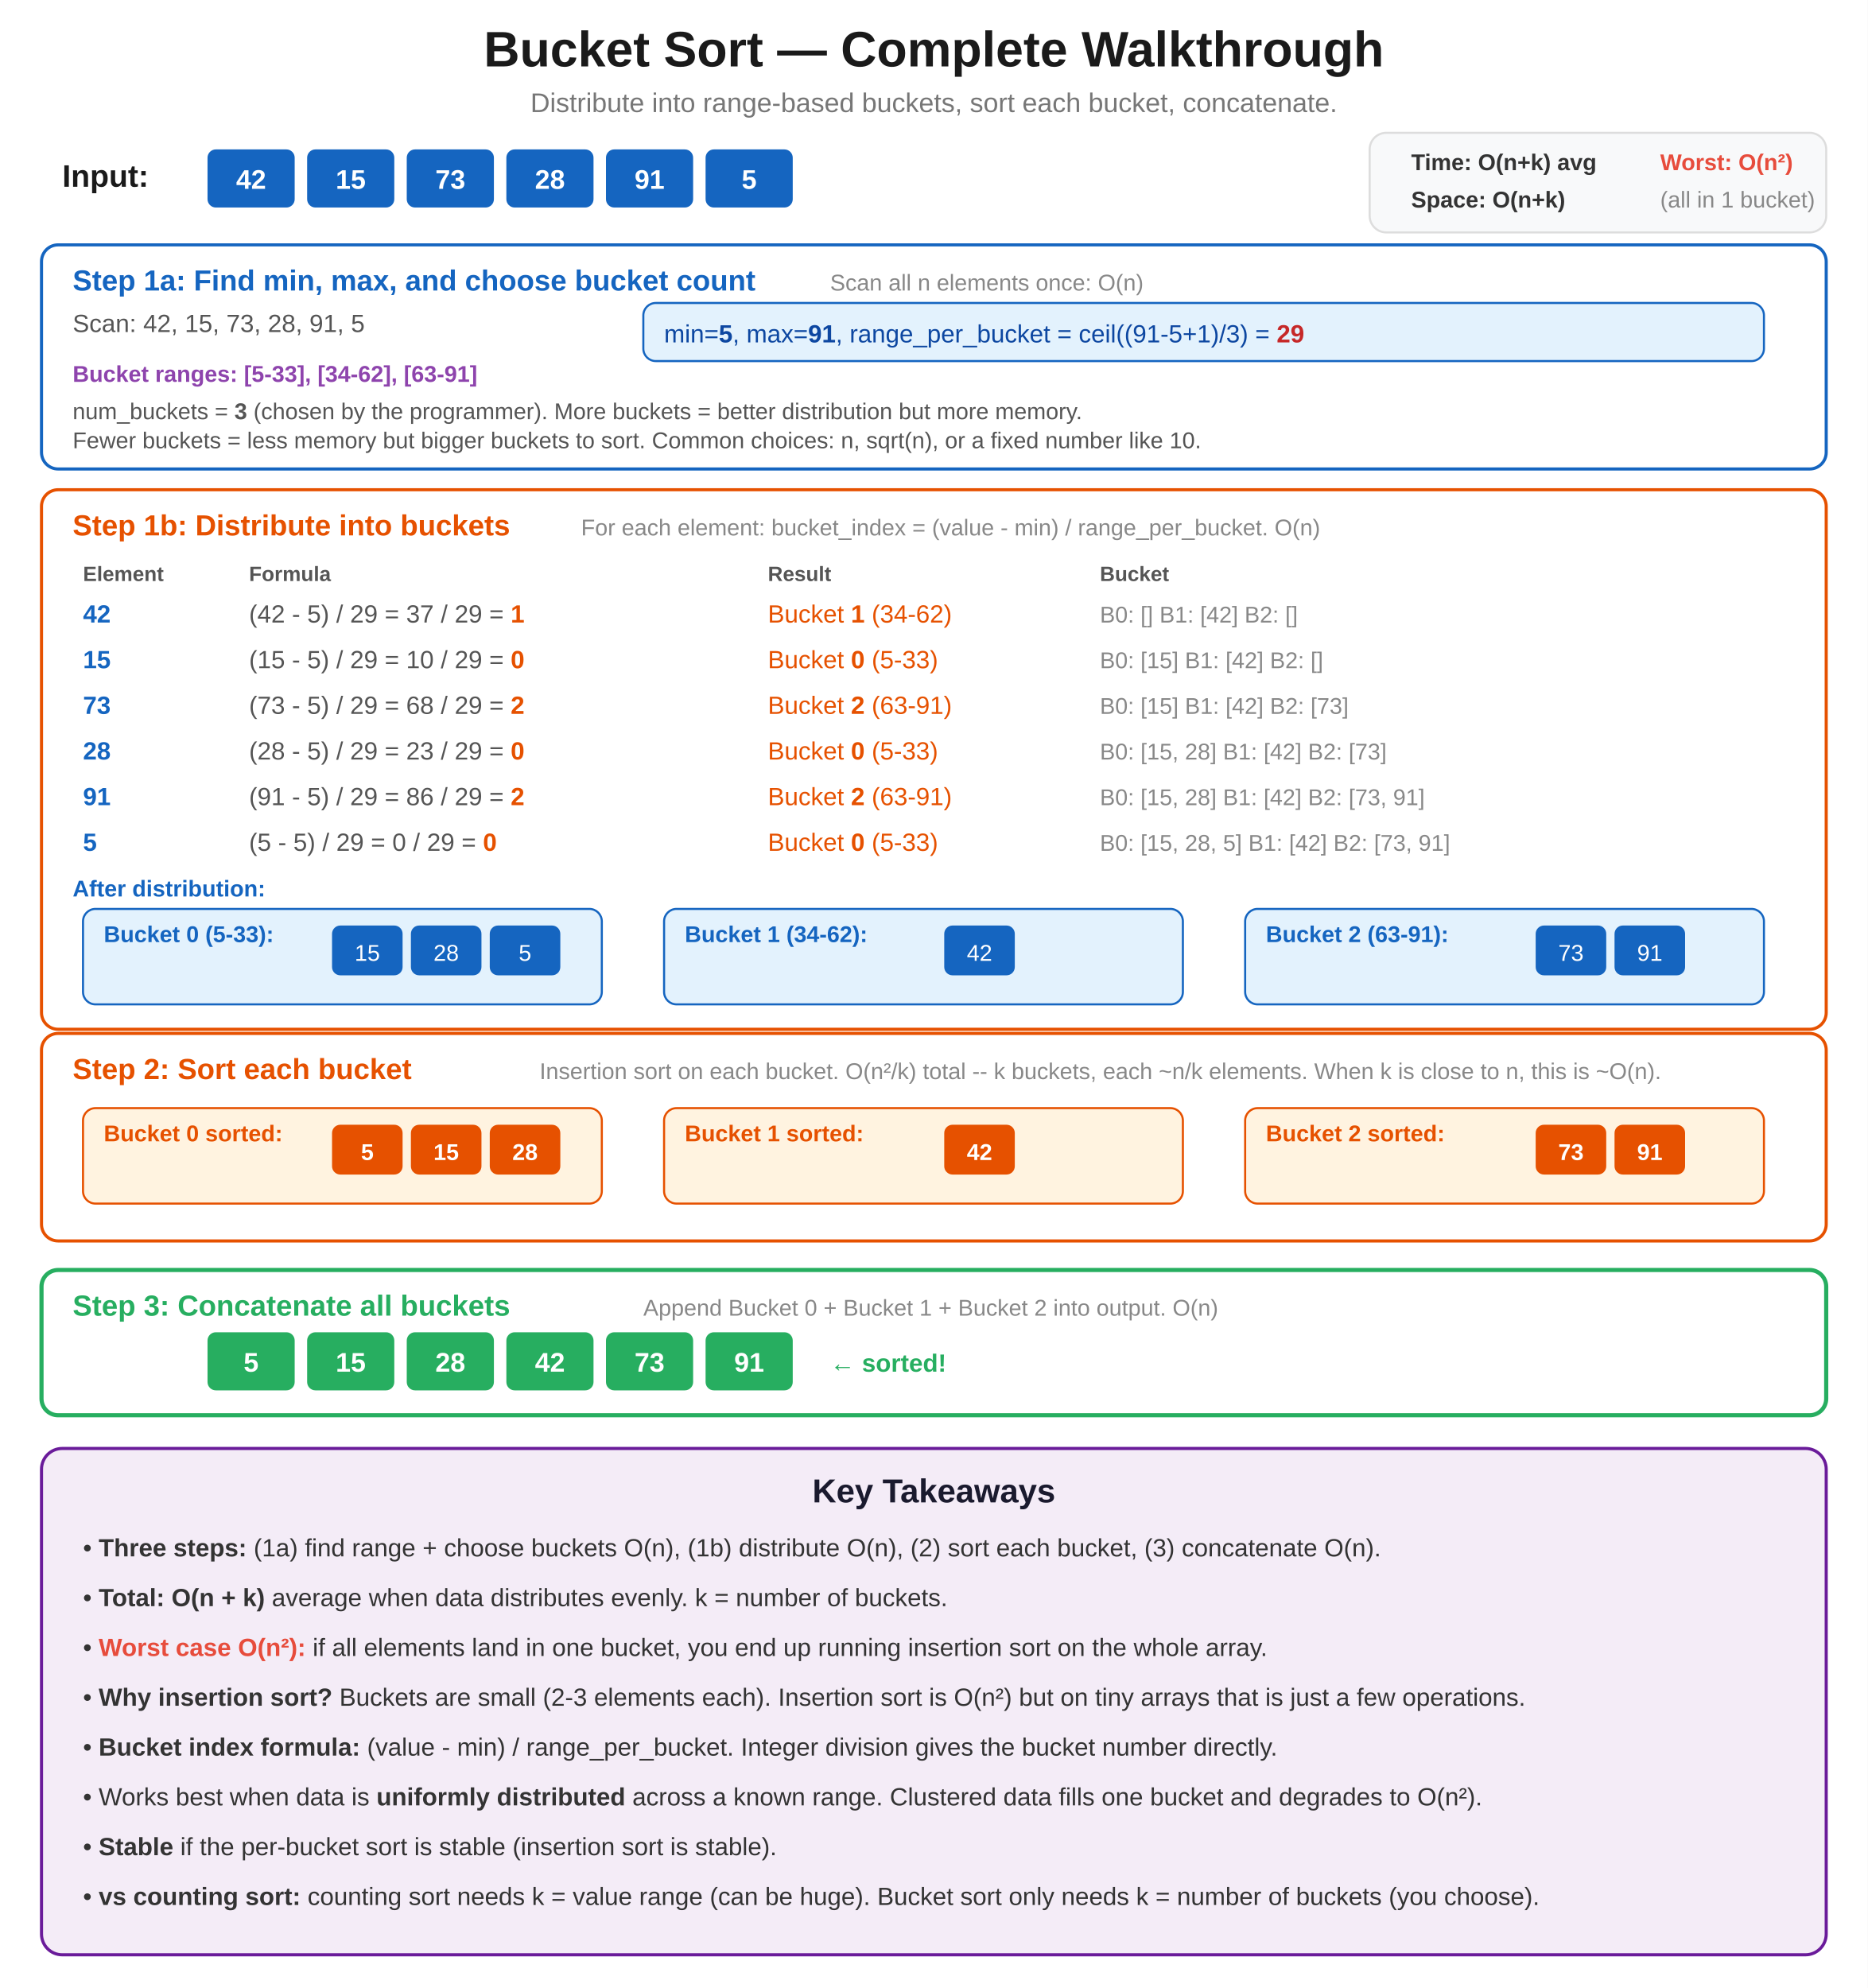
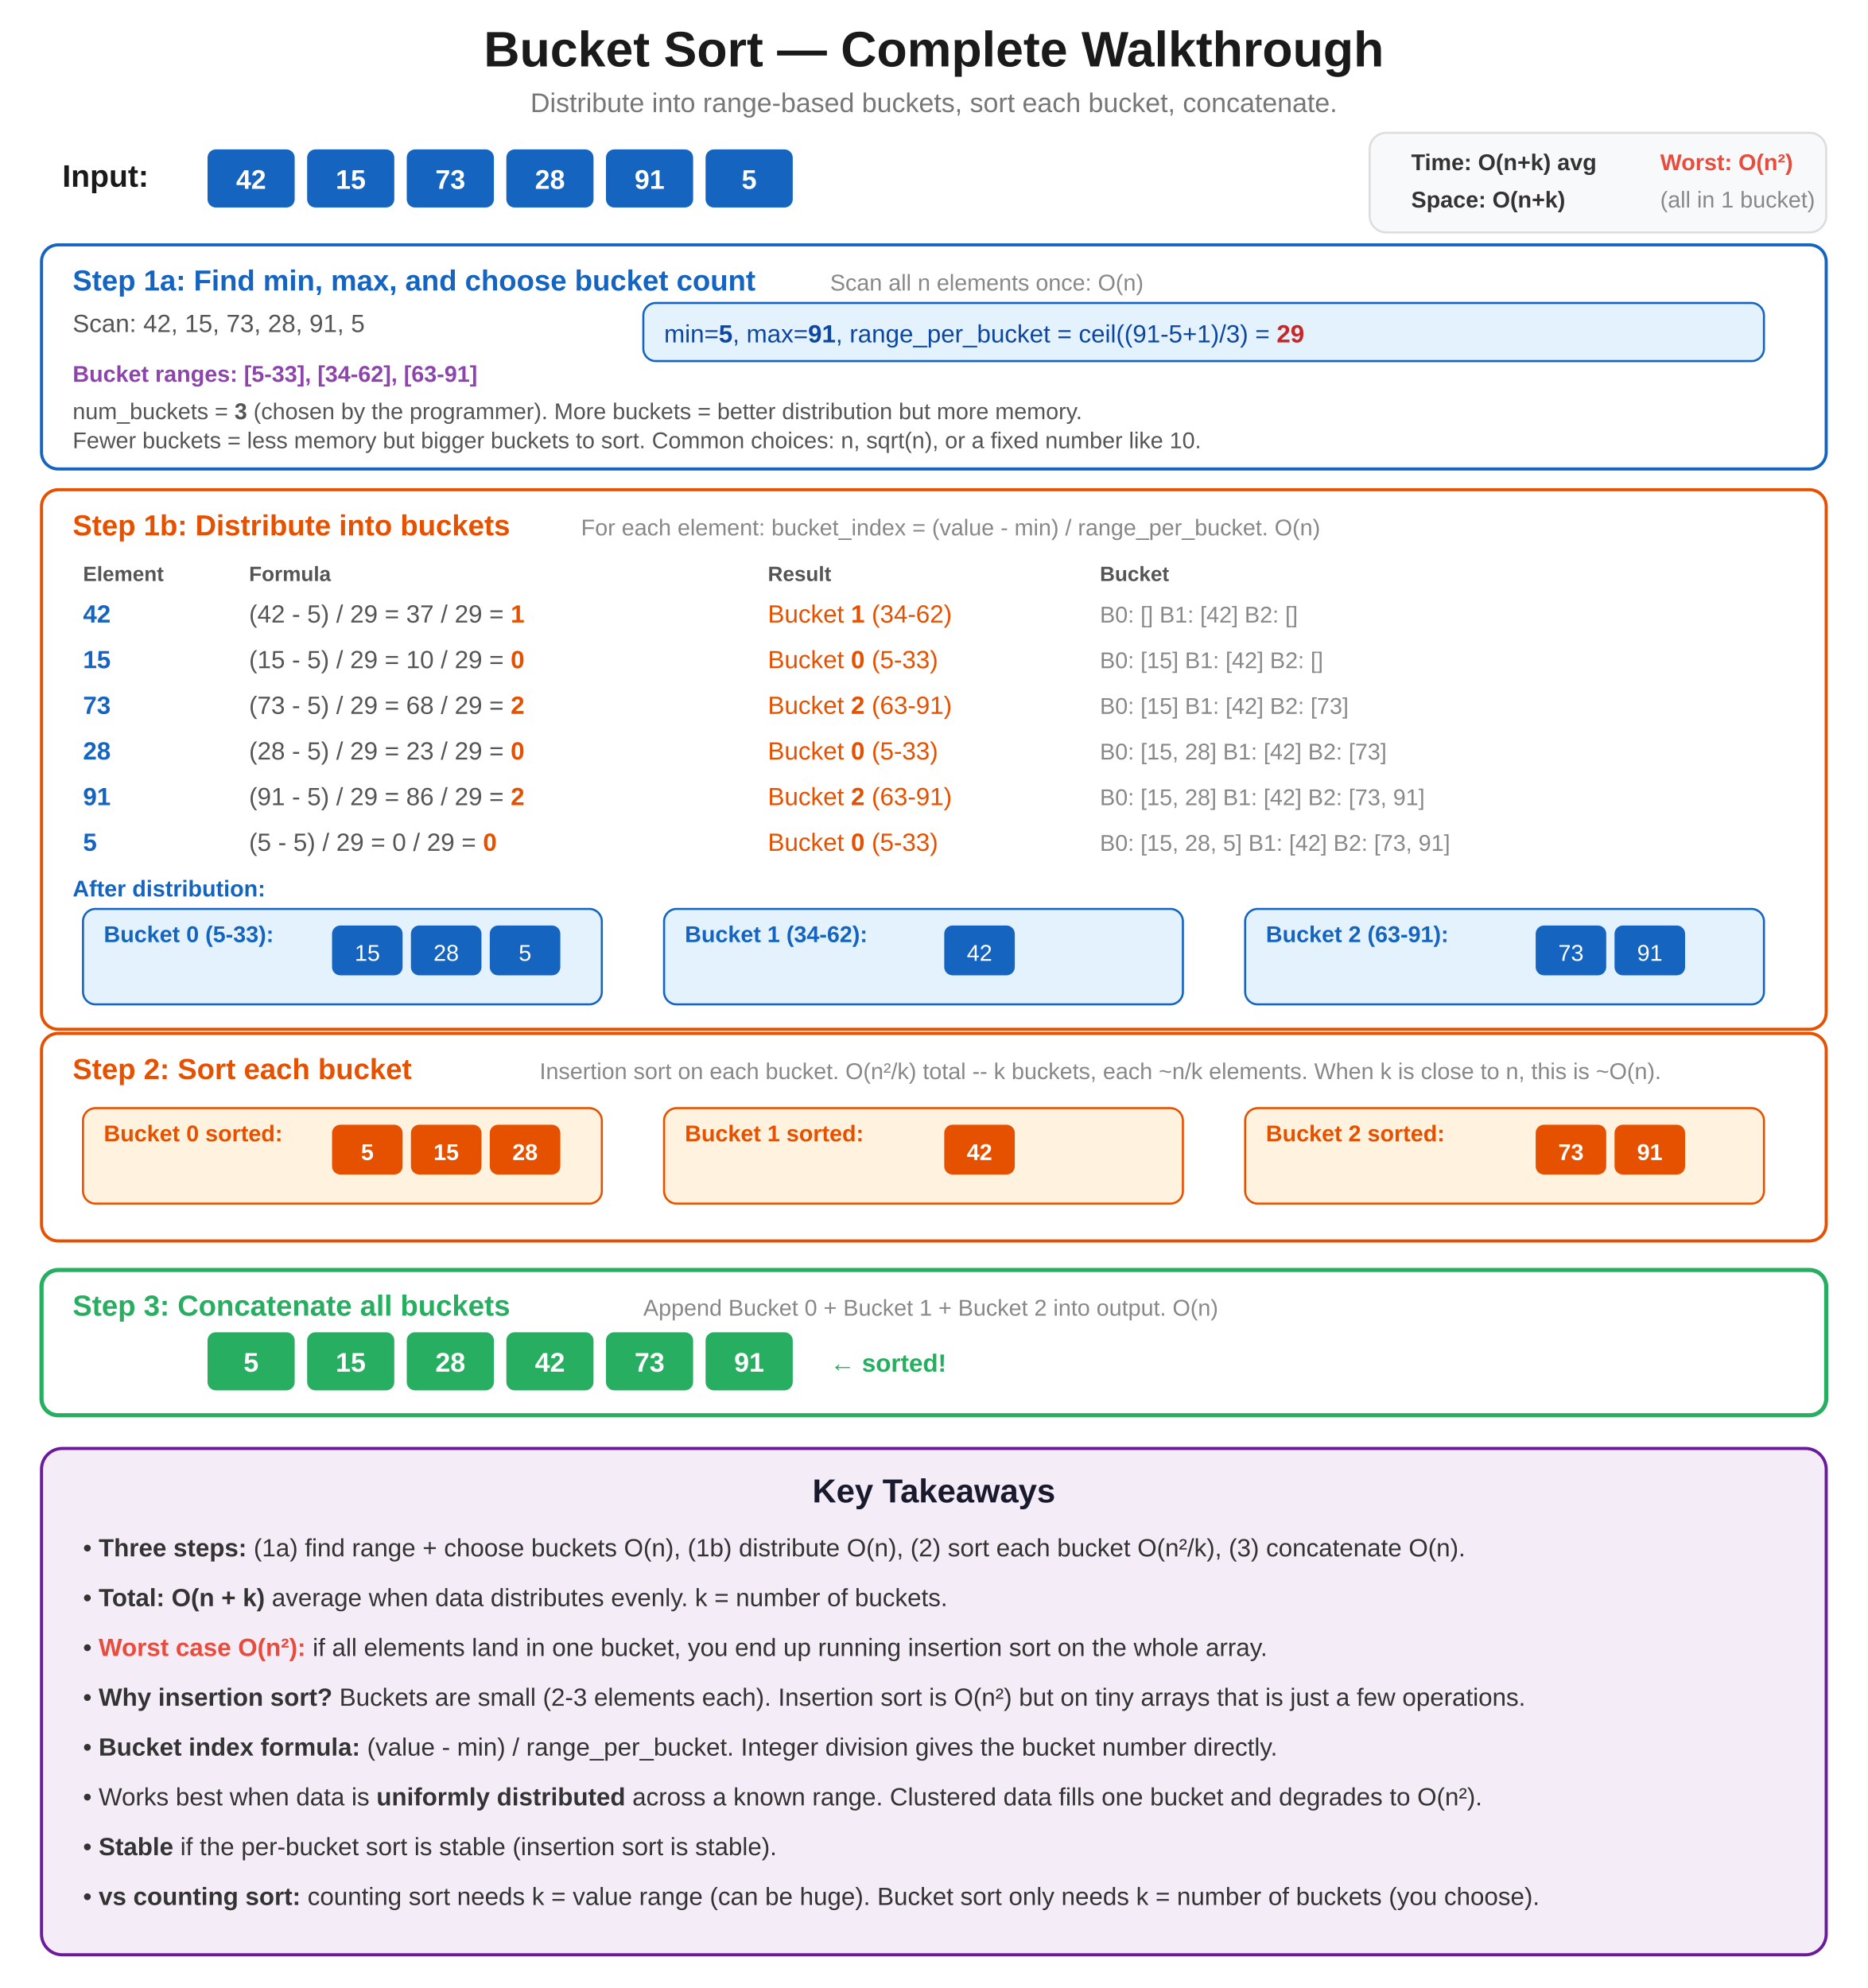
<svg xmlns="http://www.w3.org/2000/svg" viewBox="0 0 900 958" font-family="'Segoe UI', Arial, sans-serif">
  <rect width="100%" height="100%" fill="white" />
  <text x="450" y="32" text-anchor="middle" fill="#1a1a1a" font-size="24" font-weight="bold">Bucket Sort — Complete Walkthrough</text>
  <text x="450" y="54" text-anchor="middle" fill="#777" font-size="13">Distribute into range-based buckets, sort each bucket, concatenate.</text>
  <rect x="660" y="64" width="220" height="48" rx="8" fill="#f8f9fa" stroke="#ddd" stroke-width="1" />
  <text x="680" y="82" fill="#333" font-size="11" font-weight="bold">Time: O(n+k) avg</text>
  <text x="680" y="100" fill="#333" font-size="11" font-weight="bold">Space: O(n+k)</text>
  <text x="800" y="82" fill="#e74c3c" font-size="11" font-weight="bold">Worst: O(n²)</text>
  <text x="800" y="100" fill="#888" font-size="11">(all in 1 bucket)</text>
  <text x="30" y="90" fill="#1a1a1a" font-size="15" font-weight="bold">Input:</text>
  <rect x="100" y="72" width="42" height="28" rx="4" fill="#1565c0" />
  <text x="121" y="91" text-anchor="middle" fill="#fff" font-size="13" font-weight="bold">42</text>
  <rect x="148" y="72" width="42" height="28" rx="4" fill="#1565c0" />
  <text x="169" y="91" text-anchor="middle" fill="#fff" font-size="13" font-weight="bold">15</text>
  <rect x="196" y="72" width="42" height="28" rx="4" fill="#1565c0" />
  <text x="217" y="91" text-anchor="middle" fill="#fff" font-size="13" font-weight="bold">73</text>
  <rect x="244" y="72" width="42" height="28" rx="4" fill="#1565c0" />
  <text x="265" y="91" text-anchor="middle" fill="#fff" font-size="13" font-weight="bold">28</text>
  <rect x="292" y="72" width="42" height="28" rx="4" fill="#1565c0" />
  <text x="313" y="91" text-anchor="middle" fill="#fff" font-size="13" font-weight="bold">91</text>
  <rect x="340" y="72" width="42" height="28" rx="4" fill="#1565c0" />
  <text x="361" y="91" text-anchor="middle" fill="#fff" font-size="13" font-weight="bold">5</text>
  <rect x="20" y="118" width="860" height="108" rx="8" fill="#fff" stroke="#1565c0" stroke-width="1.5" />
  <text x="35" y="140" fill="#1565c0" font-size="14" font-weight="bold">Step 1a: Find min, max, and choose bucket count</text>
  <text x="400" y="140" fill="#888" font-size="11">Scan all n elements once: O(n)</text>
  <text x="35" y="160" fill="#555" font-size="12">Scan: 42, 15, 73, 28, 91, 5</text>
  <rect x="310" y="146" width="540" height="28" rx="6" fill="#e3f2fd" stroke="#1565c0" stroke-width="1" />
  <text x="320" y="165" fill="#0d47a1" font-size="12">min=<tspan font-weight="bold">5</tspan>, max=<tspan font-weight="bold">91</tspan>, range_per_bucket = ceil((91-5+1)/3) = <tspan font-weight="bold" fill="#c62828">29</tspan>
  </text>
  <text x="35" y="184" fill="#8e44ad" font-size="11" font-weight="bold">Bucket ranges: [5-33], [34-62], [63-91]</text>
  <text x="35" y="202" fill="#555" font-size="11">num_buckets = <tspan font-weight="bold">3</tspan> (chosen by the programmer). More buckets = better distribution but more memory.</text>
  <text x="35" y="216" fill="#555" font-size="11">Fewer buckets = less memory but bigger buckets to sort. Common choices: n, sqrt(n), or a fixed number like 10.</text>
  <rect x="20" y="236" width="860" height="260" rx="8" fill="#fff" stroke="#e65100" stroke-width="1.5" />
  <text x="35" y="258" fill="#e65100" font-size="14" font-weight="bold">Step 1b: Distribute into buckets</text>
  <text x="280" y="258" fill="#888" font-size="11">For each element: bucket_index = (value - min) / range_per_bucket. O(n)</text>
  <text x="40" y="280" fill="#555" font-size="10" font-weight="bold">Element</text>
  <text x="120" y="280" fill="#555" font-size="10" font-weight="bold">Formula</text>
  <text x="370" y="280" fill="#555" font-size="10" font-weight="bold">Result</text>
  <text x="530" y="280" fill="#555" font-size="10" font-weight="bold">Bucket</text>
  <text x="40" y="300" fill="#1565c0" font-size="12" font-weight="bold">42</text>
  <text x="120" y="300" fill="#555" font-size="12">(42 - 5) / 29 = 37 / 29 = <tspan fill="#e65100" font-weight="bold">1</tspan>
  </text>
  <text x="370" y="300" fill="#e65100" font-size="12">Bucket <tspan font-weight="bold">1</tspan> (34-62)</text>
  <text x="530" y="300" fill="#888" font-size="11">B0: [] B1: [42] B2: []</text>
  <text x="40" y="322" fill="#1565c0" font-size="12" font-weight="bold">15</text>
  <text x="120" y="322" fill="#555" font-size="12">(15 - 5) / 29 = 10 / 29 = <tspan fill="#e65100" font-weight="bold">0</tspan>
  </text>
  <text x="370" y="322" fill="#e65100" font-size="12">Bucket <tspan font-weight="bold">0</tspan> (5-33)</text>
  <text x="530" y="322" fill="#888" font-size="11">B0: [15] B1: [42] B2: []</text>
  <text x="40" y="344" fill="#1565c0" font-size="12" font-weight="bold">73</text>
  <text x="120" y="344" fill="#555" font-size="12">(73 - 5) / 29 = 68 / 29 = <tspan fill="#e65100" font-weight="bold">2</tspan>
  </text>
  <text x="370" y="344" fill="#e65100" font-size="12">Bucket <tspan font-weight="bold">2</tspan> (63-91)</text>
  <text x="530" y="344" fill="#888" font-size="11">B0: [15] B1: [42] B2: [73]</text>
  <text x="40" y="366" fill="#1565c0" font-size="12" font-weight="bold">28</text>
  <text x="120" y="366" fill="#555" font-size="12">(28 - 5) / 29 = 23 / 29 = <tspan fill="#e65100" font-weight="bold">0</tspan>
  </text>
  <text x="370" y="366" fill="#e65100" font-size="12">Bucket <tspan font-weight="bold">0</tspan> (5-33)</text>
  <text x="530" y="366" fill="#888" font-size="11">B0: [15, 28] B1: [42] B2: [73]</text>
  <text x="40" y="388" fill="#1565c0" font-size="12" font-weight="bold">91</text>
  <text x="120" y="388" fill="#555" font-size="12">(91 - 5) / 29 = 86 / 29 = <tspan fill="#e65100" font-weight="bold">2</tspan>
  </text>
  <text x="370" y="388" fill="#e65100" font-size="12">Bucket <tspan font-weight="bold">2</tspan> (63-91)</text>
  <text x="530" y="388" fill="#888" font-size="11">B0: [15, 28] B1: [42] B2: [73, 91]</text>
  <text x="40" y="410" fill="#1565c0" font-size="12" font-weight="bold">5</text>
  <text x="120" y="410" fill="#555" font-size="12">(5 - 5) / 29 = 0 / 29 = <tspan fill="#e65100" font-weight="bold">0</tspan>
  </text>
  <text x="370" y="410" fill="#e65100" font-size="12">Bucket <tspan font-weight="bold">0</tspan> (5-33)</text>
  <text x="530" y="410" fill="#888" font-size="11">B0: [15, 28, 5] B1: [42] B2: [73, 91]</text>
  <text x="35" y="432" fill="#1565c0" font-size="11" font-weight="bold">After distribution:</text>
  <rect x="40" y="438" width="250" height="46" rx="6" fill="#e3f2fd" stroke="#1565c0" stroke-width="1" />
  <text x="50" y="454" fill="#1565c0" font-size="11" font-weight="bold">Bucket 0 (5-33):</text>
  <rect x="160" y="446" width="34" height="24" rx="4" fill="#1565c0" />
  <text x="177" y="463" text-anchor="middle" fill="#fff" font-size="11">15</text>
  <rect x="198" y="446" width="34" height="24" rx="4" fill="#1565c0" />
  <text x="215" y="463" text-anchor="middle" fill="#fff" font-size="11">28</text>
  <rect x="236" y="446" width="34" height="24" rx="4" fill="#1565c0" />
  <text x="253" y="463" text-anchor="middle" fill="#fff" font-size="11">5</text>
  <rect x="320" y="438" width="250" height="46" rx="6" fill="#e3f2fd" stroke="#1565c0" stroke-width="1" />
  <text x="330" y="454" fill="#1565c0" font-size="11" font-weight="bold">Bucket 1 (34-62):</text>
  <rect x="455" y="446" width="34" height="24" rx="4" fill="#1565c0" />
  <text x="472" y="463" text-anchor="middle" fill="#fff" font-size="11">42</text>
  <rect x="600" y="438" width="250" height="46" rx="6" fill="#e3f2fd" stroke="#1565c0" stroke-width="1" />
  <text x="610" y="454" fill="#1565c0" font-size="11" font-weight="bold">Bucket 2 (63-91):</text>
  <rect x="740" y="446" width="34" height="24" rx="4" fill="#1565c0" />
  <text x="757" y="463" text-anchor="middle" fill="#fff" font-size="11">73</text>
  <rect x="778" y="446" width="34" height="24" rx="4" fill="#1565c0" />
  <text x="795" y="463" text-anchor="middle" fill="#fff" font-size="11">91</text>
  <rect x="20" y="498" width="860" height="100" rx="8" fill="#fff" stroke="#e65100" stroke-width="1.5" />
  <text x="35" y="520" fill="#e65100" font-size="14" font-weight="bold">Step 2: Sort each bucket</text>
  <text x="260" y="520" fill="#888" font-size="11">Insertion sort on each bucket. O(n²/k) total -- k buckets, each ~n/k elements. When k is close to n, this is ~O(n).</text>
  <rect x="40" y="534" width="250" height="46" rx="6" fill="#fff3e0" stroke="#e65100" stroke-width="1" />
  <text x="50" y="550" fill="#e65100" font-size="11" font-weight="bold">Bucket 0 sorted:</text>
  <rect x="160" y="542" width="34" height="24" rx="4" fill="#e65100" />
  <text x="177" y="559" text-anchor="middle" fill="#fff" font-size="11" font-weight="bold">5</text>
  <rect x="198" y="542" width="34" height="24" rx="4" fill="#e65100" />
  <text x="215" y="559" text-anchor="middle" fill="#fff" font-size="11" font-weight="bold">15</text>
  <rect x="236" y="542" width="34" height="24" rx="4" fill="#e65100" />
  <text x="253" y="559" text-anchor="middle" fill="#fff" font-size="11" font-weight="bold">28</text>
  <rect x="320" y="534" width="250" height="46" rx="6" fill="#fff3e0" stroke="#e65100" stroke-width="1" />
  <text x="330" y="550" fill="#e65100" font-size="11" font-weight="bold">Bucket 1 sorted:</text>
  <rect x="455" y="542" width="34" height="24" rx="4" fill="#e65100" />
  <text x="472" y="559" text-anchor="middle" fill="#fff" font-size="11" font-weight="bold">42</text>
  <rect x="600" y="534" width="250" height="46" rx="6" fill="#fff3e0" stroke="#e65100" stroke-width="1" />
  <text x="610" y="550" fill="#e65100" font-size="11" font-weight="bold">Bucket 2 sorted:</text>
  <rect x="740" y="542" width="34" height="24" rx="4" fill="#e65100" />
  <text x="757" y="559" text-anchor="middle" fill="#fff" font-size="11" font-weight="bold">73</text>
  <rect x="778" y="542" width="34" height="24" rx="4" fill="#e65100" />
  <text x="795" y="559" text-anchor="middle" fill="#fff" font-size="11" font-weight="bold">91</text>
  <rect x="20" y="612" width="860" height="70" rx="8" fill="#fff" stroke="#27ae60" stroke-width="2" />
  <text x="35" y="634" fill="#27ae60" font-size="14" font-weight="bold">Step 3: Concatenate all buckets</text>
  <text x="310" y="634" fill="#888" font-size="11">Append Bucket 0 + Bucket 1 + Bucket 2 into output. O(n)</text>
  <rect x="100" y="642" width="42" height="28" rx="4" fill="#27ae60" />
  <text x="121" y="661" text-anchor="middle" fill="#fff" font-size="13" font-weight="bold">5</text>
  <rect x="148" y="642" width="42" height="28" rx="4" fill="#27ae60" />
  <text x="169" y="661" text-anchor="middle" fill="#fff" font-size="13" font-weight="bold">15</text>
  <rect x="196" y="642" width="42" height="28" rx="4" fill="#27ae60" />
  <text x="217" y="661" text-anchor="middle" fill="#fff" font-size="13" font-weight="bold">28</text>
  <rect x="244" y="642" width="42" height="28" rx="4" fill="#27ae60" />
  <text x="265" y="661" text-anchor="middle" fill="#fff" font-size="13" font-weight="bold">42</text>
  <rect x="292" y="642" width="42" height="28" rx="4" fill="#27ae60" />
  <text x="313" y="661" text-anchor="middle" fill="#fff" font-size="13" font-weight="bold">73</text>
  <rect x="340" y="642" width="42" height="28" rx="4" fill="#27ae60" />
  <text x="361" y="661" text-anchor="middle" fill="#fff" font-size="13" font-weight="bold">91</text>
  <text x="400" y="661" fill="#27ae60" font-size="12" font-weight="bold">← sorted!</text>
  <rect x="20" y="698" width="860" height="244" rx="10" fill="#f4ecf7" stroke="#6a1b9a" stroke-width="1.5" />
  <text x="450" y="724" text-anchor="middle" fill="#1a1a2e" font-size="16" font-weight="bold">Key Takeaways</text>
-   <text x="40" y="750" fill="#333" font-size="12">• <tspan font-weight="bold">Three steps:</tspan> (1a) find range + choose buckets O(n), (1b) distribute O(n), (2) sort each bucket, (3) concatenate O(n).</text>
+   <text x="40" y="750" fill="#333" font-size="12">• <tspan font-weight="bold">Three steps:</tspan> (1a) find range + choose buckets O(n), (1b) distribute O(n), (2) sort each bucket O(n²/k), (3) concatenate O(n).</text>
  <text x="40" y="774" fill="#333" font-size="12">• <tspan font-weight="bold">Total: O(n + k)</tspan> average when data distributes evenly. k = number of buckets.</text>
  <text x="40" y="798" fill="#333" font-size="12">• <tspan font-weight="bold" fill="#e74c3c">Worst case O(n²):</tspan> if all elements land in one bucket, you end up running insertion sort on the whole array.</text>
  <text x="40" y="822" fill="#333" font-size="12">• <tspan font-weight="bold">Why insertion sort?</tspan> Buckets are small (2-3 elements each). Insertion sort is O(n²) but on tiny arrays that is just a few operations.</text>
  <text x="40" y="846" fill="#333" font-size="12">• <tspan font-weight="bold">Bucket index formula:</tspan> (value - min) / range_per_bucket. Integer division gives the bucket number directly.</text>
  <text x="40" y="870" fill="#333" font-size="12">• Works best when data is <tspan font-weight="bold">uniformly distributed</tspan> across a known range. Clustered data fills one bucket and degrades to O(n²).</text>
  <text x="40" y="894" fill="#333" font-size="12">• <tspan font-weight="bold">Stable</tspan> if the per-bucket sort is stable (insertion sort is stable).</text>
  <text x="40" y="918" fill="#333" font-size="12">• <tspan font-weight="bold">vs counting sort:</tspan> counting sort needs k = value range (can be huge). Bucket sort only needs k = number of buckets (you choose).</text>
</svg>
